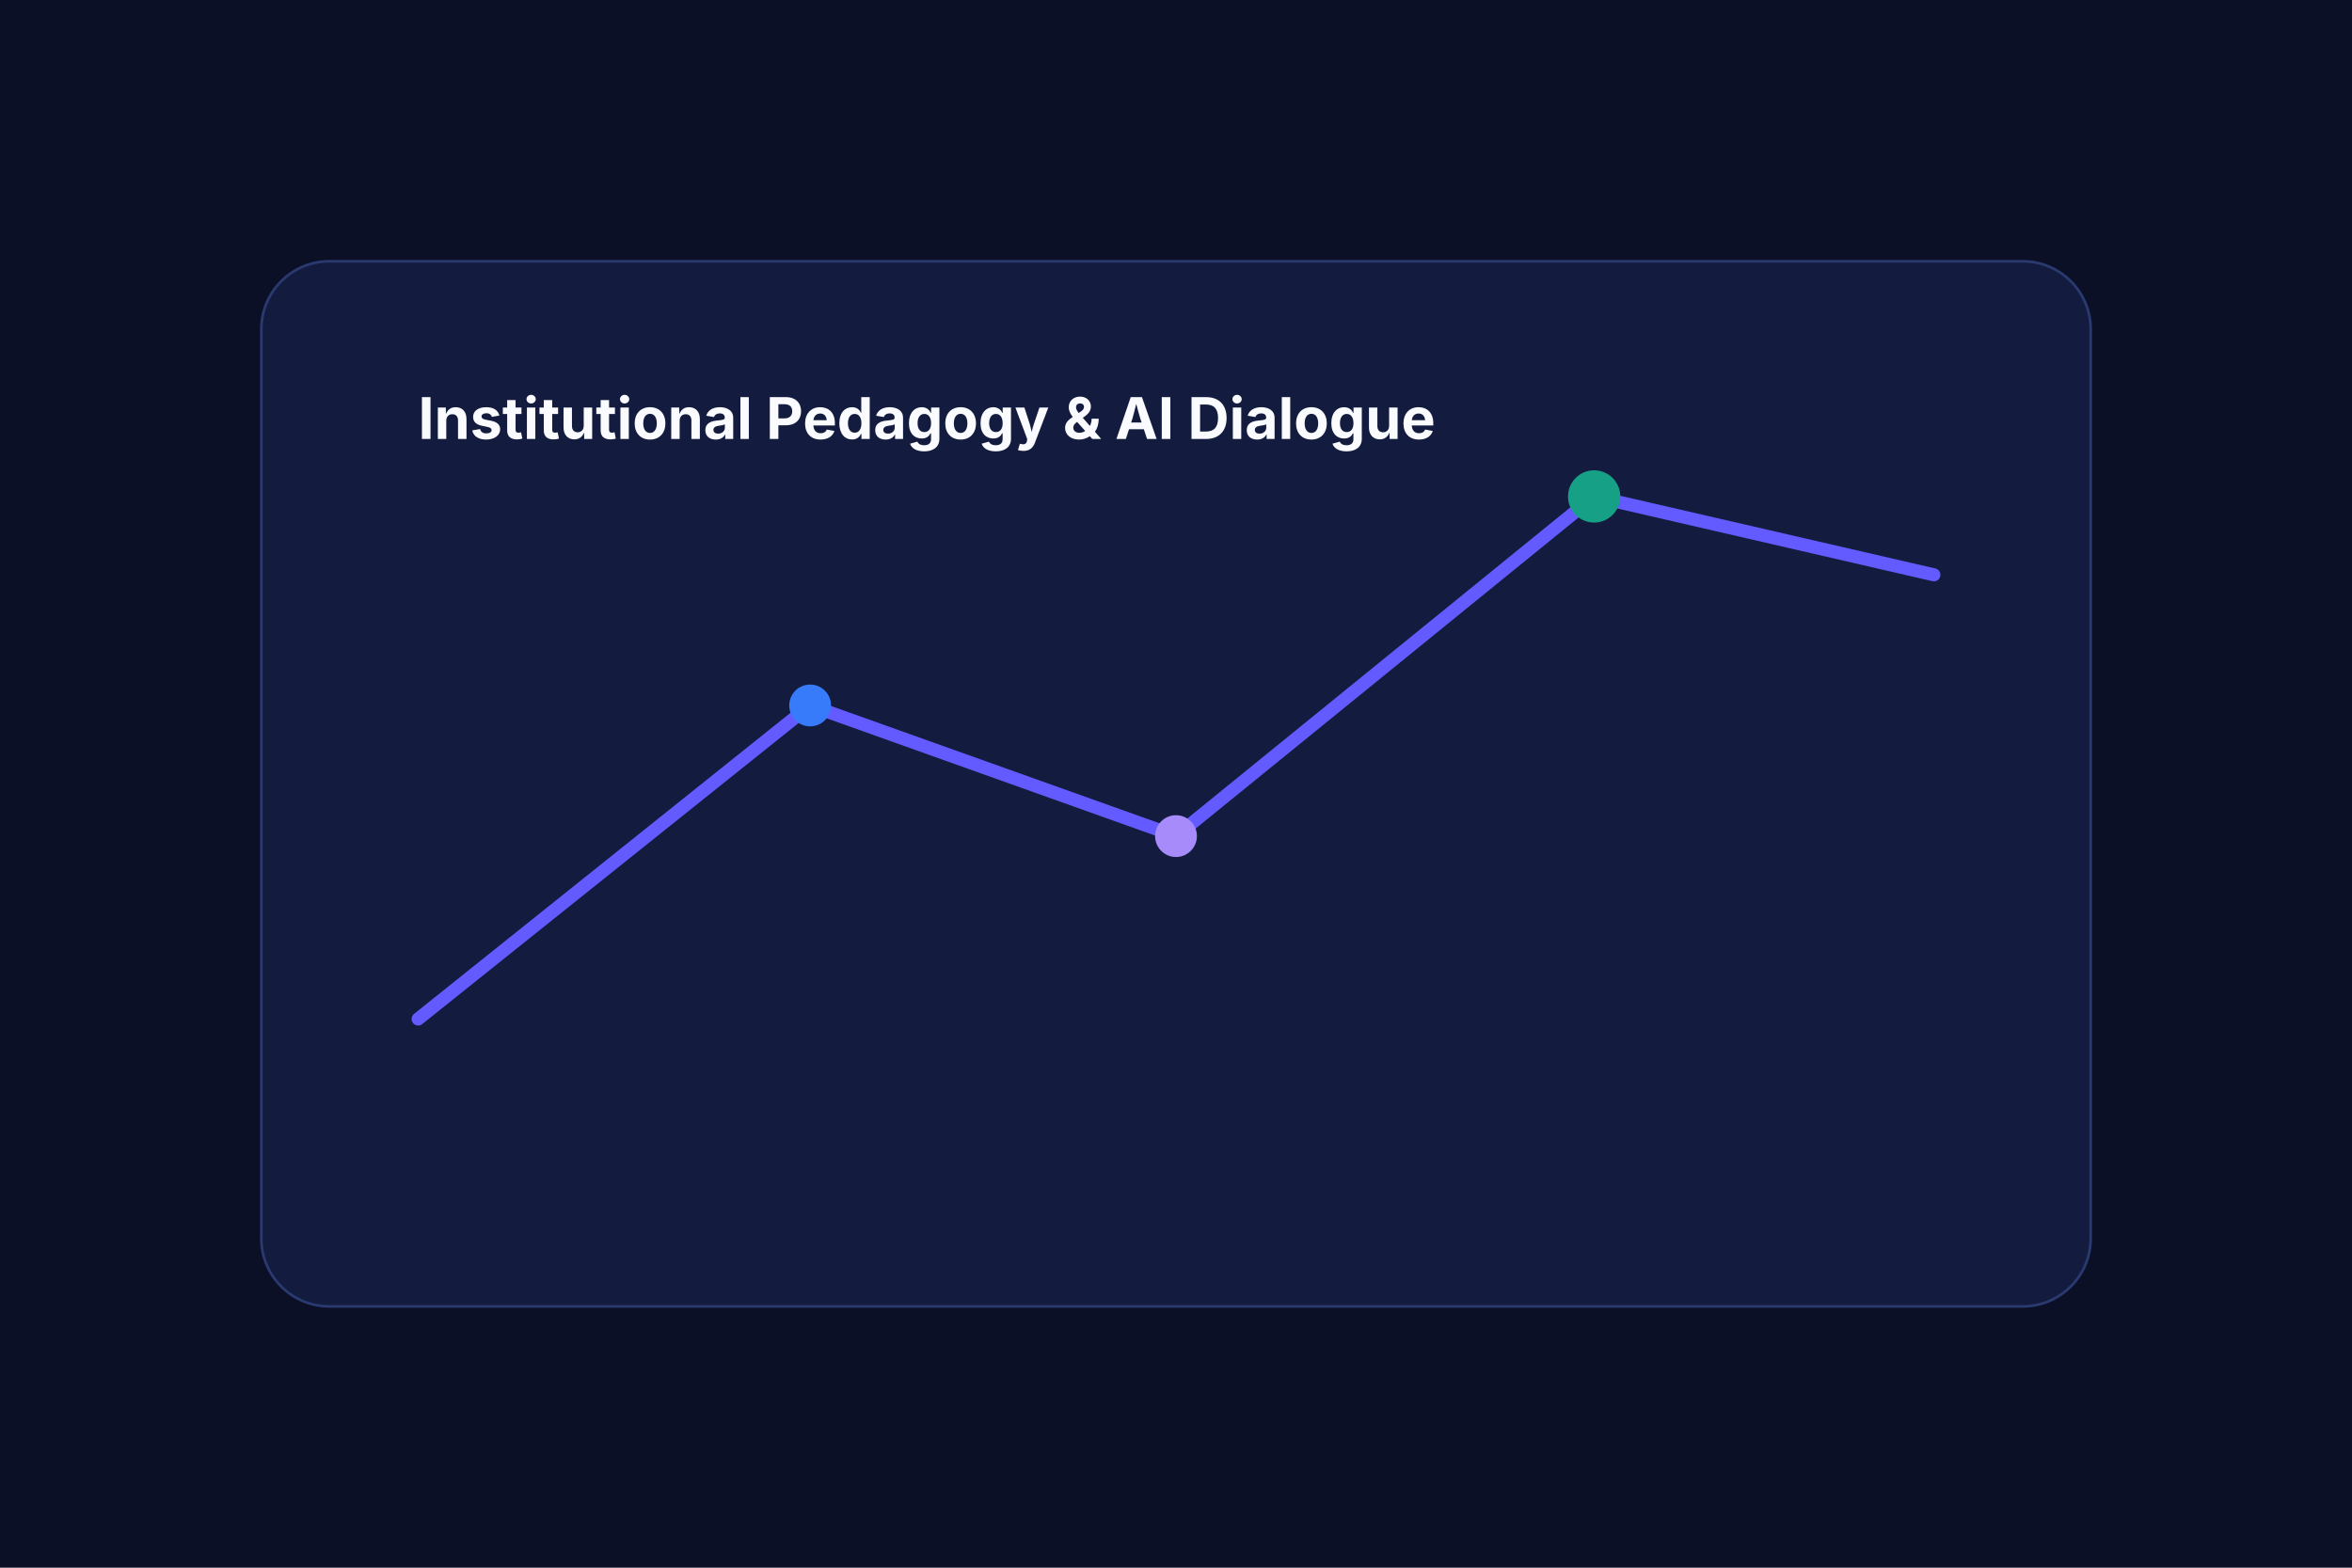
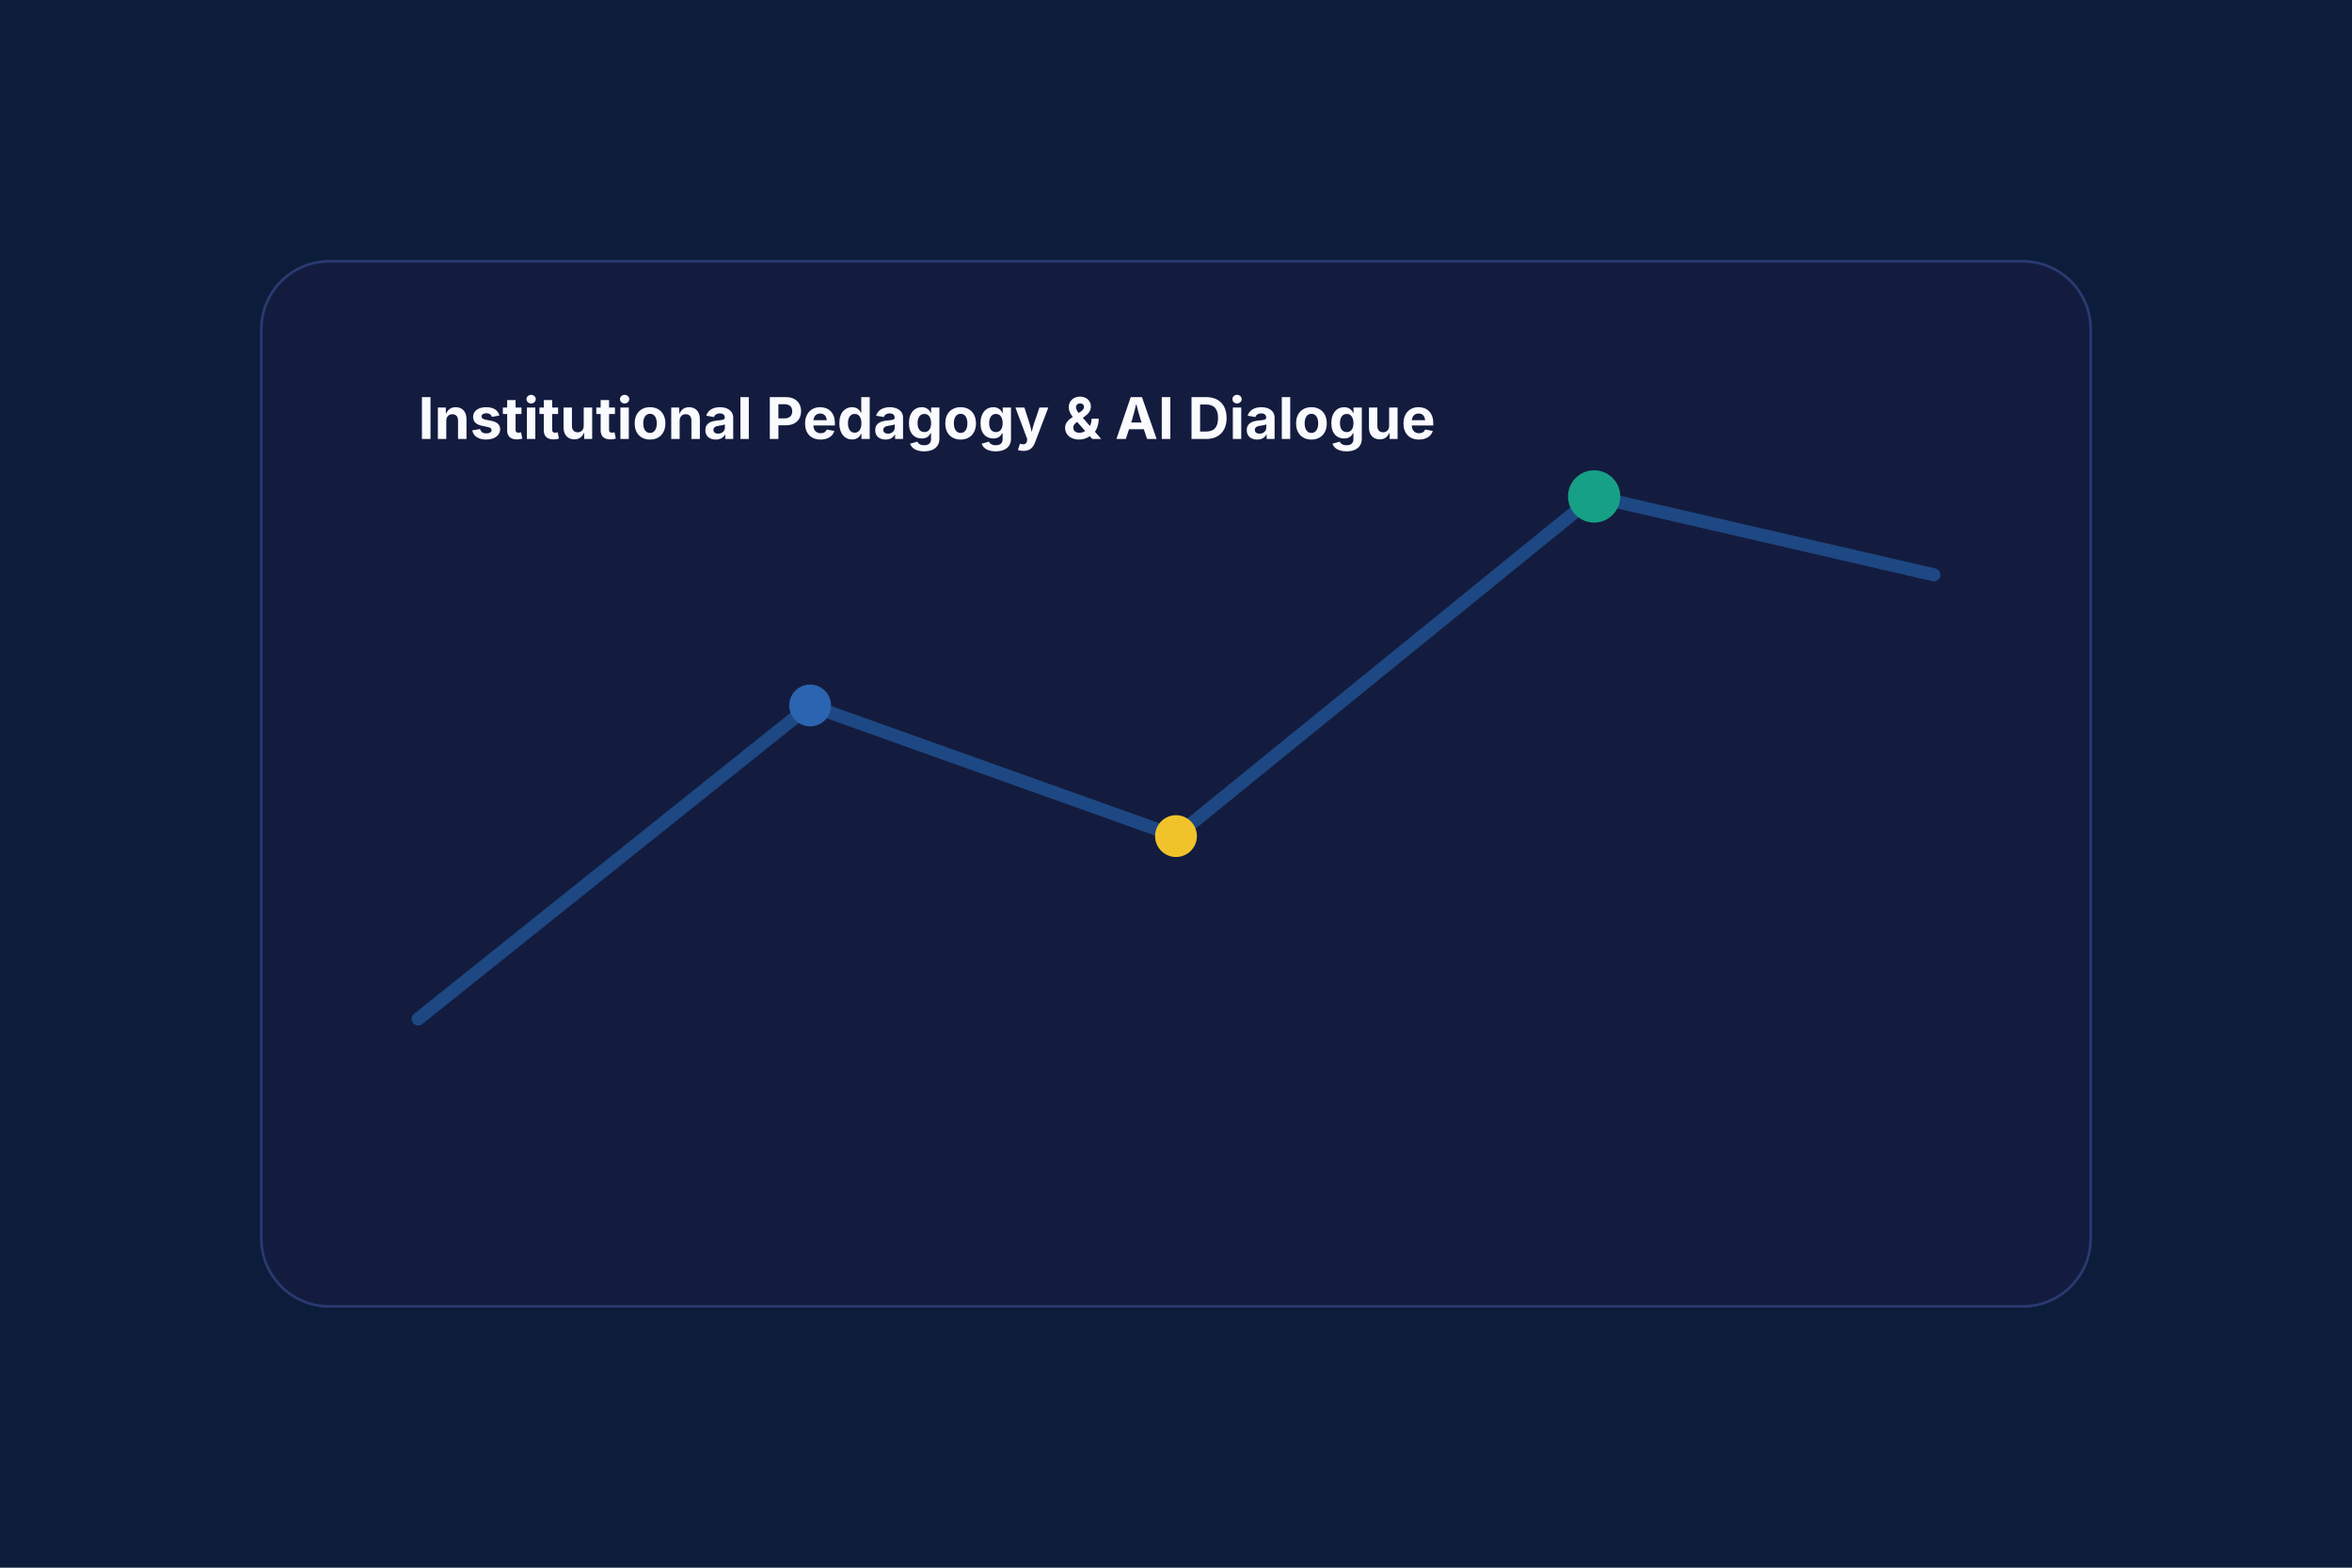
<svg xmlns="http://www.w3.org/2000/svg" viewBox="0 0 900 600" fill="none">
-   <rect width="900" height="600" fill="#0B1026" />
+   <rect width="900" height="600" fill="#0B1D3A" />
  <rect x="100" y="100" width="700" height="400" rx="26" fill="#131C3E" stroke="#2A3A70" />
-   <path d="M160 390 L310 270 L450 320 L610 190 L740 220" stroke="#635BFF" stroke-width="5" stroke-linecap="round" />
-   <circle cx="310" cy="270" r="8" fill="#387BFA" />
-   <circle cx="450" cy="320" r="8" fill="#A78BFA" />
+   <path d="M160 390 L310 270 L450 320 L610 190 L740 220" stroke="#1E4883" stroke-width="5" stroke-linecap="round" />
+   <circle cx="310" cy="270" r="8" fill="#2B64B0" />
+   <circle cx="450" cy="320" r="8" fill="#F0C32A" />
  <circle cx="610" cy="190" r="10" fill="#16A085" />
  <text x="160" y="168" fill="#FAFBFF" font-family="Inter, sans-serif" font-size="22" font-weight="700">Institutional Pedagogy &amp; AI Dialogue</text>
</svg>
